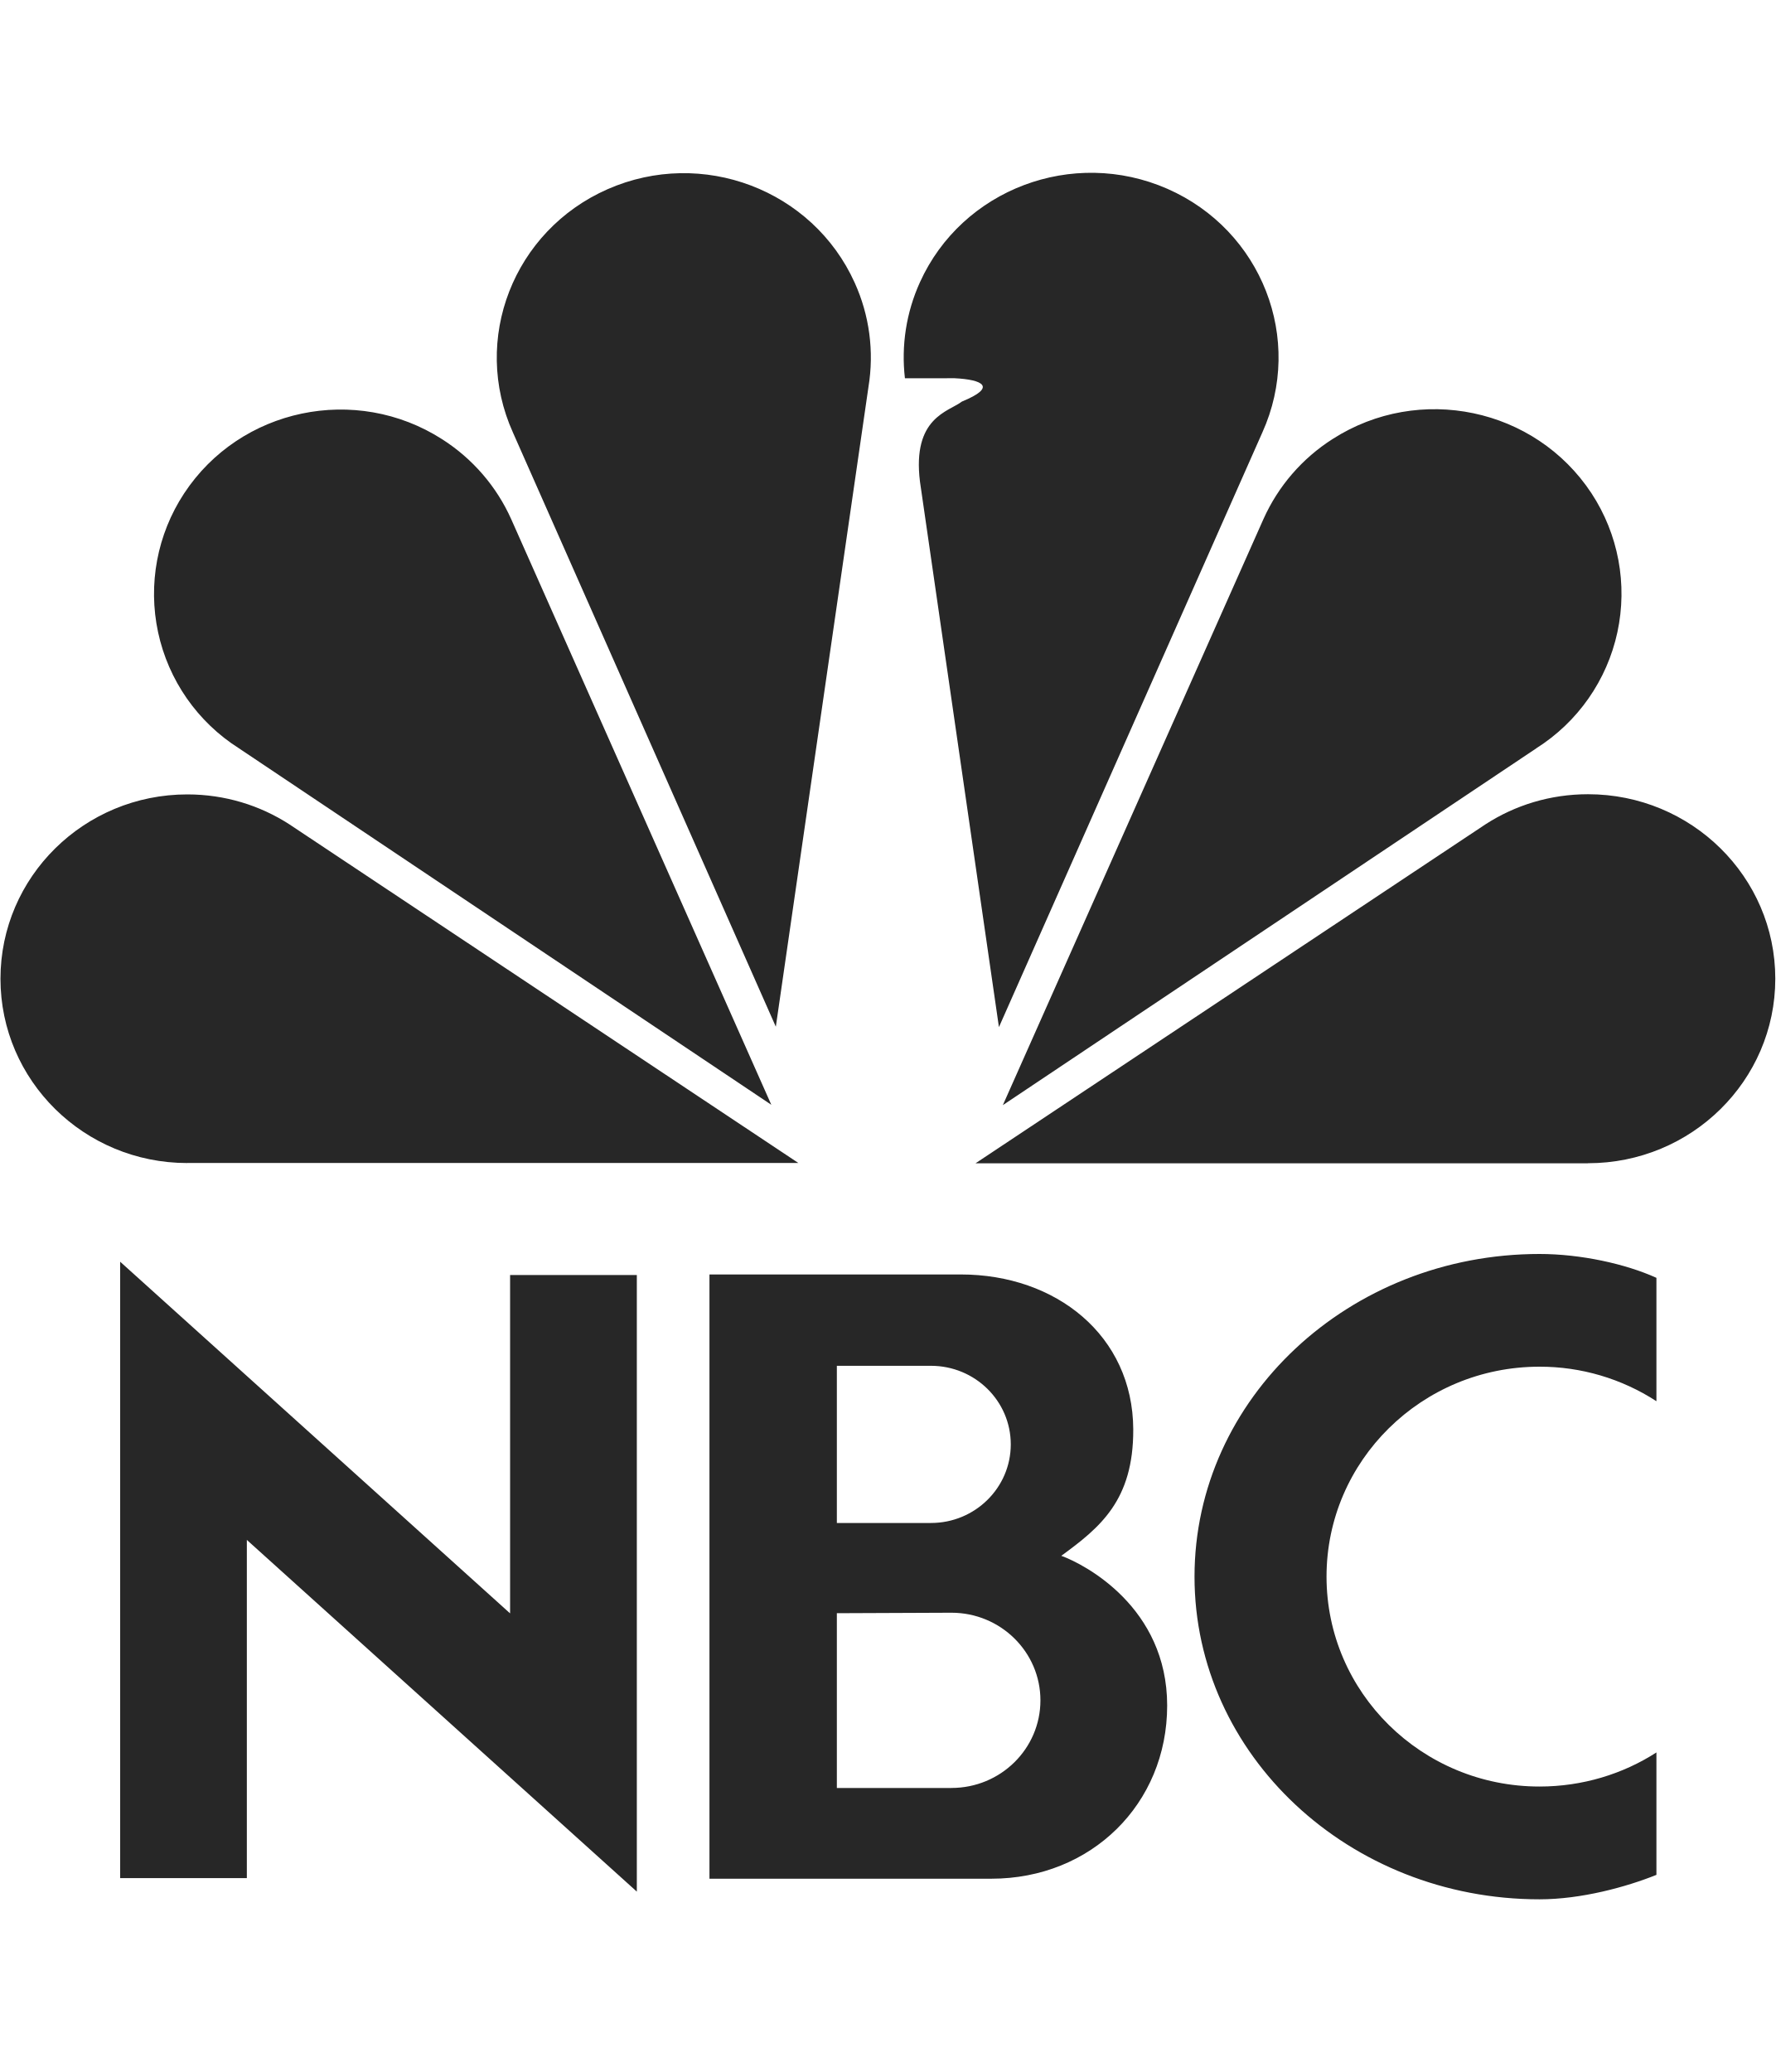
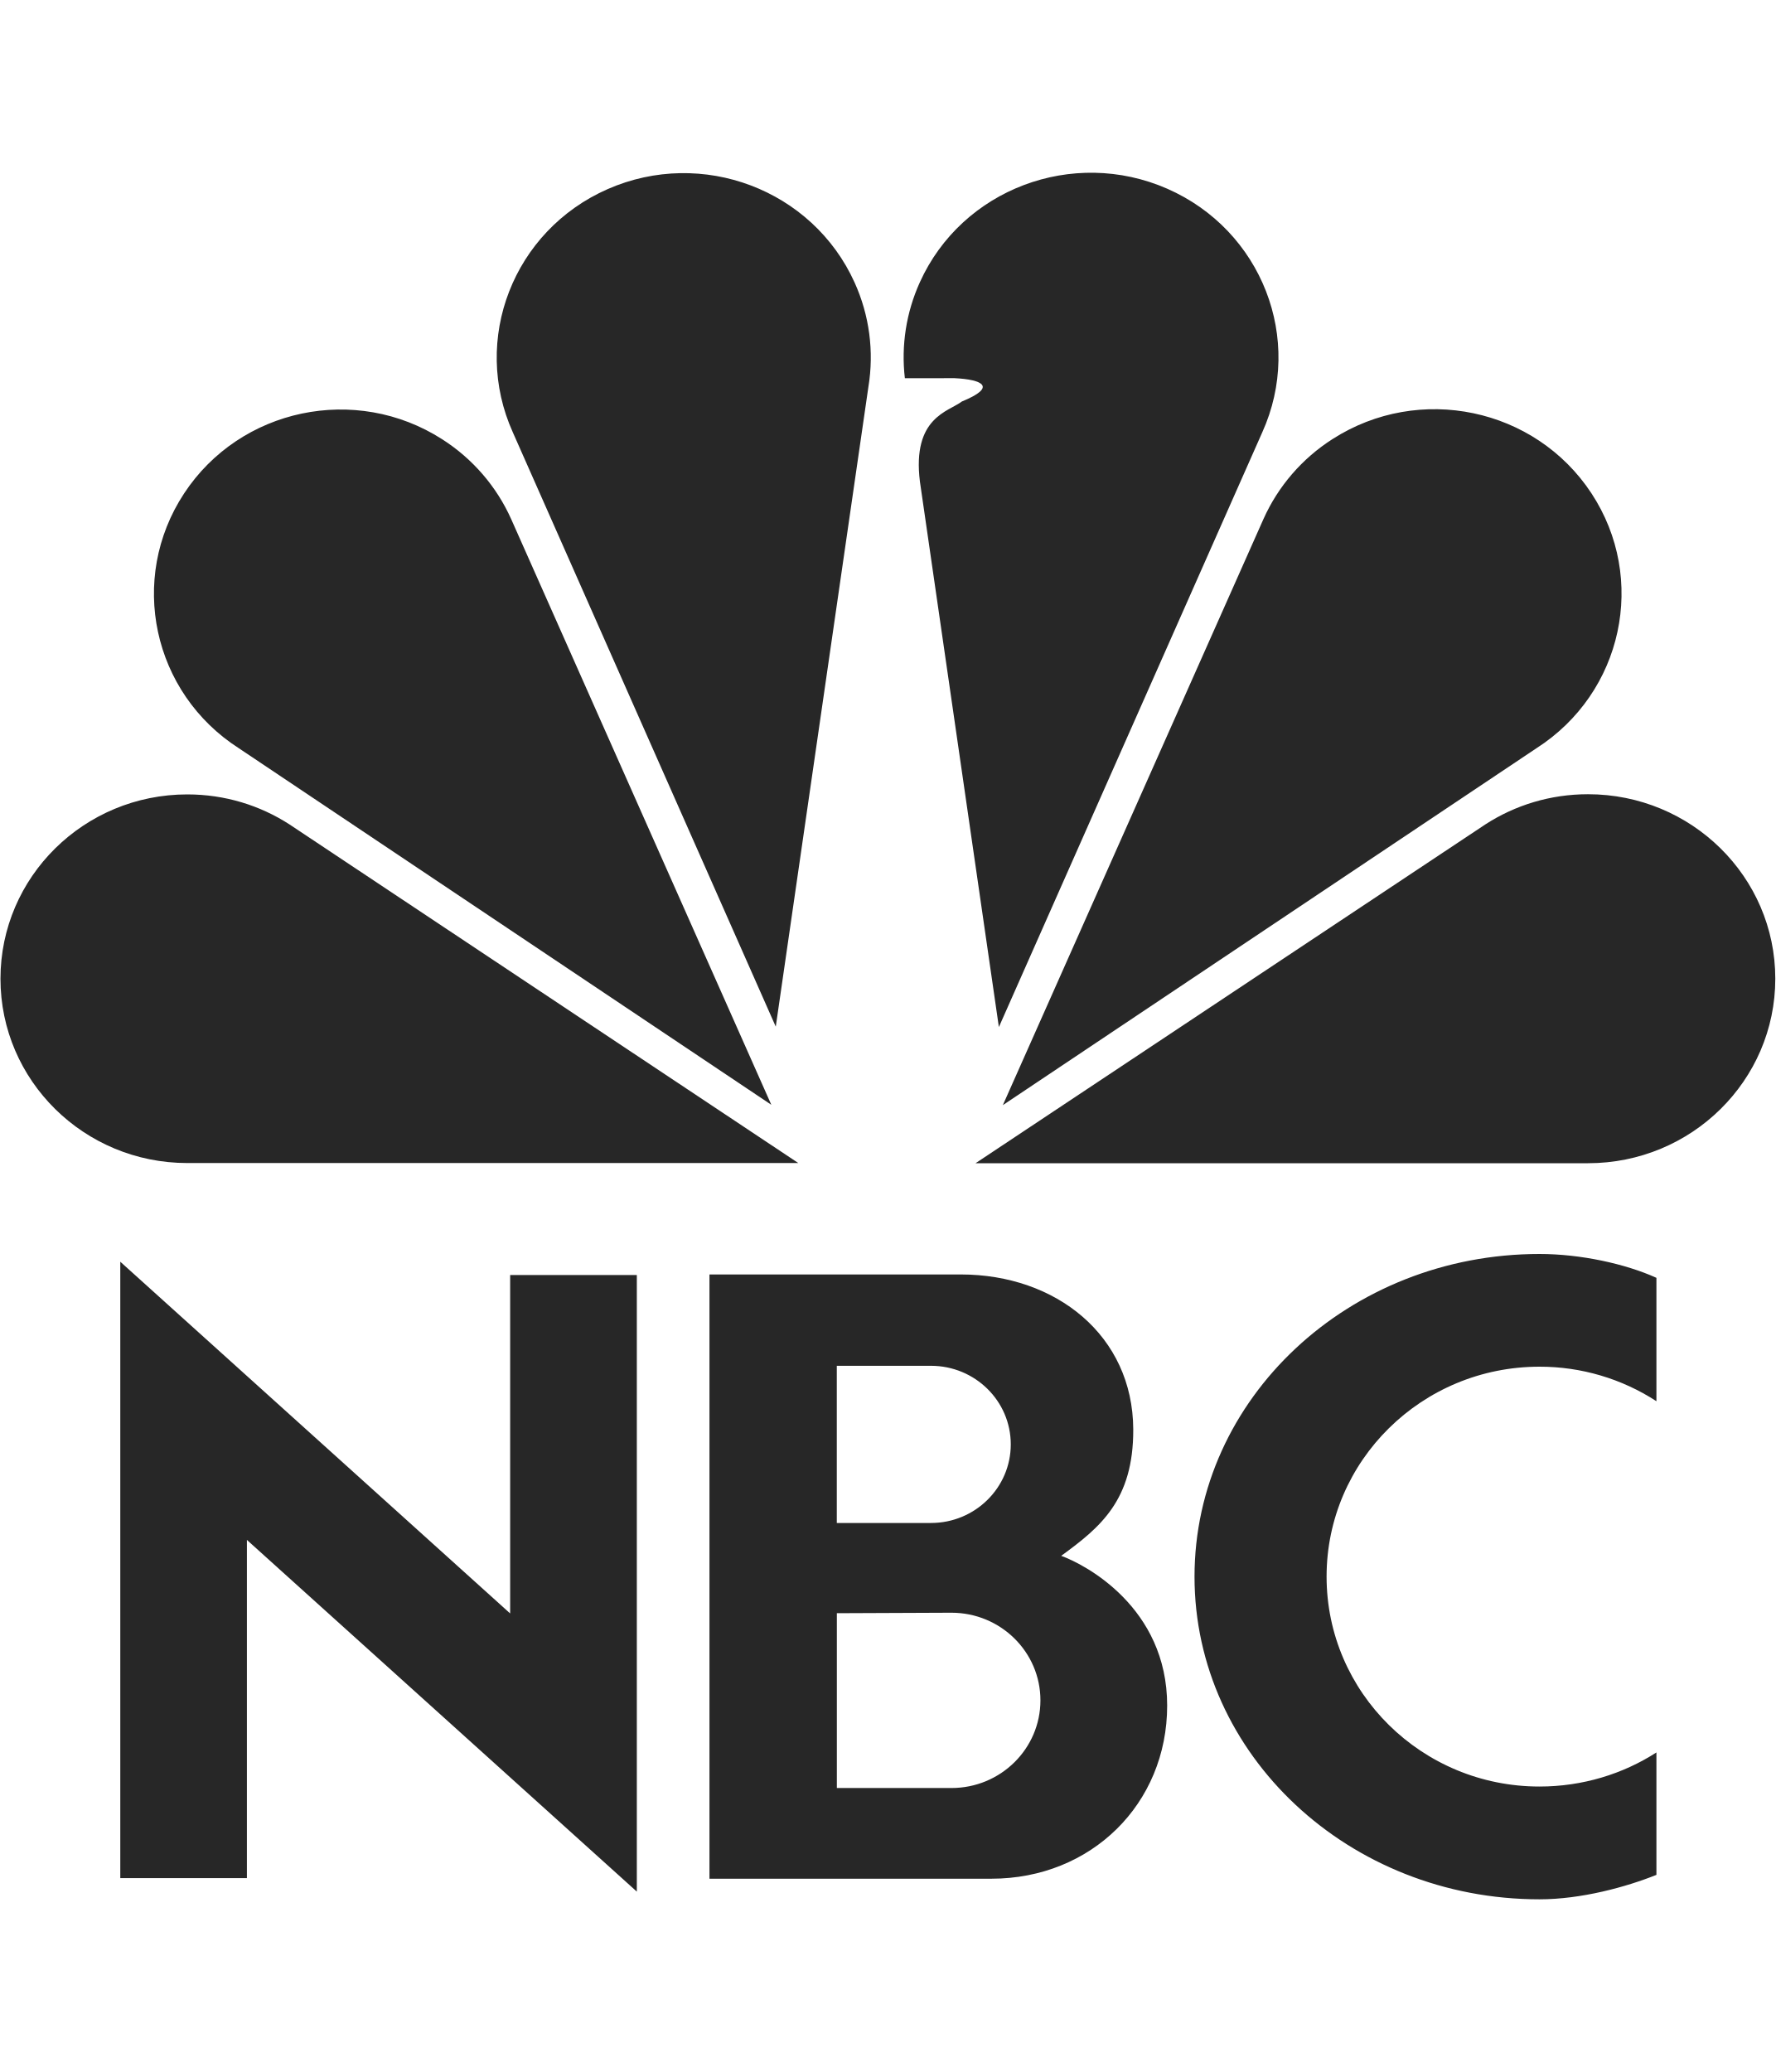
<svg xmlns="http://www.w3.org/2000/svg" width="30" height="35" viewBox="0 0 30 35" fill="none">
-   <path fill-rule="evenodd" clip-rule="evenodd" d="M3.164 19.646c-1.743 0-3.156-1.394-3.156-3.113 0-1.72 1.413-3.114 3.156-3.114.637 0 1.23.186 1.725.506l8.598 5.72H3.163zm.872-7.006a3.088 3.088 0 0 1-.926-4.305c.948-1.441 2.9-1.85 4.36-.915.514.328.919.798 1.166 1.35l4.394 9.892-8.994-6.022zm22.79 7.009c1.747 0 3.164-1.395 3.164-3.117 0-1.72-1.417-3.116-3.164-3.116-.638 0-1.232.186-1.728.506L16.48 19.65h10.346zm-.872-7.01a3.089 3.089 0 0 0 .93-4.308c-.951-1.443-2.908-1.853-4.371-.916a3.11 3.11 0 0 0-1.169 1.352l-4.403 9.901 9.013-6.028zM16.25 6.783c-.225.172-.843.266-.709 1.352l1.334 9.215 4.45-10.045c.71-1.573-.008-3.415-1.605-4.116-1.597-.7-3.469.007-4.18 1.58a3.064 3.064 0 0 0-.253 1.621l.838-.001c.475.023.725.148.125.394zm-7.584.525c-.71-1.572.007-3.413 1.6-4.113 1.595-.7 3.462.008 4.172 1.58.25.551.331 1.163.233 1.76l-1.565 10.808-4.44-10.035zM27.982 31.67c-.51.205-1.27.413-1.975.413-3.218 0-5.828-2.44-5.828-5.45 0-3.011 2.61-5.451 5.828-5.451.693 0 1.452.166 1.975.403v2.084a3.616 3.616 0 0 0-1.975-.583c-1.987 0-3.598 1.588-3.598 3.546 0 1.958 1.611 3.546 3.598 3.546.726 0 1.41-.212 1.975-.576v2.068zM8.618 21.538h2.14v10.415L4.17 26.012v5.713h-2.14V21.313l6.587 5.94v-5.715zm9.31 4.743c.653-.478 1.221-.934 1.216-2.137-.007-1.584-1.304-2.616-2.913-2.616h-4.246v10.207h4.762c1.687 0 2.97-1.264 2.97-2.925 0-1.66-1.39-2.385-1.79-2.53zm-3.792-3.21h1.59c.745 0 1.349.594 1.349 1.327s-.604 1.328-1.348 1.328h-1.59V23.07zm1.937 7.132h-1.936V27.25l1.936-.008c.83 0 1.503.663 1.503 1.48 0 .818-.673 1.48-1.503 1.48z" fill="#272727" />
+   <path fill-rule="evenodd" clip-rule="evenodd" d="M3.164 19.646C1.421 19.646 0.008 18.252 0.008 16.533C0.008 14.813 1.421 13.419 3.164 13.419C3.801 13.419 4.393 13.605 4.889 13.925L13.486 19.646H3.164ZM4.036 12.64C2.576 11.704 2.161 9.777 3.11 8.335C4.058 6.894 6.01 6.484 7.47 7.42C7.984 7.748 8.389 8.218 8.636 8.77L13.03 18.662L4.036 12.64ZM26.826 19.649C28.573 19.649 29.99 18.254 29.99 16.532C29.99 14.811 28.573 13.416 26.826 13.416C26.188 13.416 25.595 13.602 25.098 13.922L16.48 19.649H26.826V19.649ZM25.954 12.64C27.417 11.703 27.833 9.774 26.883 8.331C25.933 6.888 23.976 6.478 22.513 7.415C21.998 7.743 21.592 8.213 21.344 8.767L16.941 18.668L25.954 12.64ZM16.249 6.782C16.024 6.954 15.406 7.048 15.54 8.134L16.874 17.349L21.323 7.304C22.034 5.731 21.316 3.889 19.719 3.188C18.122 2.488 16.25 3.195 15.539 4.768C15.309 5.276 15.221 5.836 15.286 6.389L16.124 6.388C16.599 6.411 16.849 6.536 16.249 6.782ZM8.665 7.307C7.955 5.735 8.672 3.894 10.266 3.194C11.86 2.495 13.727 3.202 14.437 4.773C14.687 5.325 14.768 5.937 14.67 6.534L13.105 17.342L8.665 7.307ZM27.982 31.67C27.471 31.875 26.712 32.083 26.007 32.083C22.789 32.083 20.179 29.643 20.179 26.633C20.179 23.622 22.789 21.182 26.007 21.182C26.7 21.182 27.459 21.348 27.982 21.585V23.669C27.396 23.288 26.709 23.085 26.007 23.086C24.02 23.086 22.41 24.674 22.41 26.632C22.41 28.59 24.02 30.178 26.007 30.178C26.733 30.178 27.417 29.966 27.982 29.602V31.67ZM8.618 21.538H10.758V31.953L4.171 26.012V31.725H2.032V21.313L8.618 27.254V21.538ZM17.927 26.281C18.581 25.803 19.149 25.347 19.144 24.144C19.137 22.56 17.84 21.528 16.231 21.528H11.985V31.735H16.747C18.434 31.735 19.717 30.471 19.717 28.81C19.717 27.15 18.328 26.425 17.927 26.281ZM14.136 23.071L15.727 23.071C16.471 23.071 17.075 23.665 17.075 24.398C17.075 25.131 16.471 25.726 15.727 25.726H14.136V23.071ZM16.073 30.203H14.137V27.25L16.073 27.242C16.903 27.242 17.576 27.905 17.576 28.722C17.576 29.54 16.903 30.203 16.073 30.203Z" fill="#272727" />
</svg>
